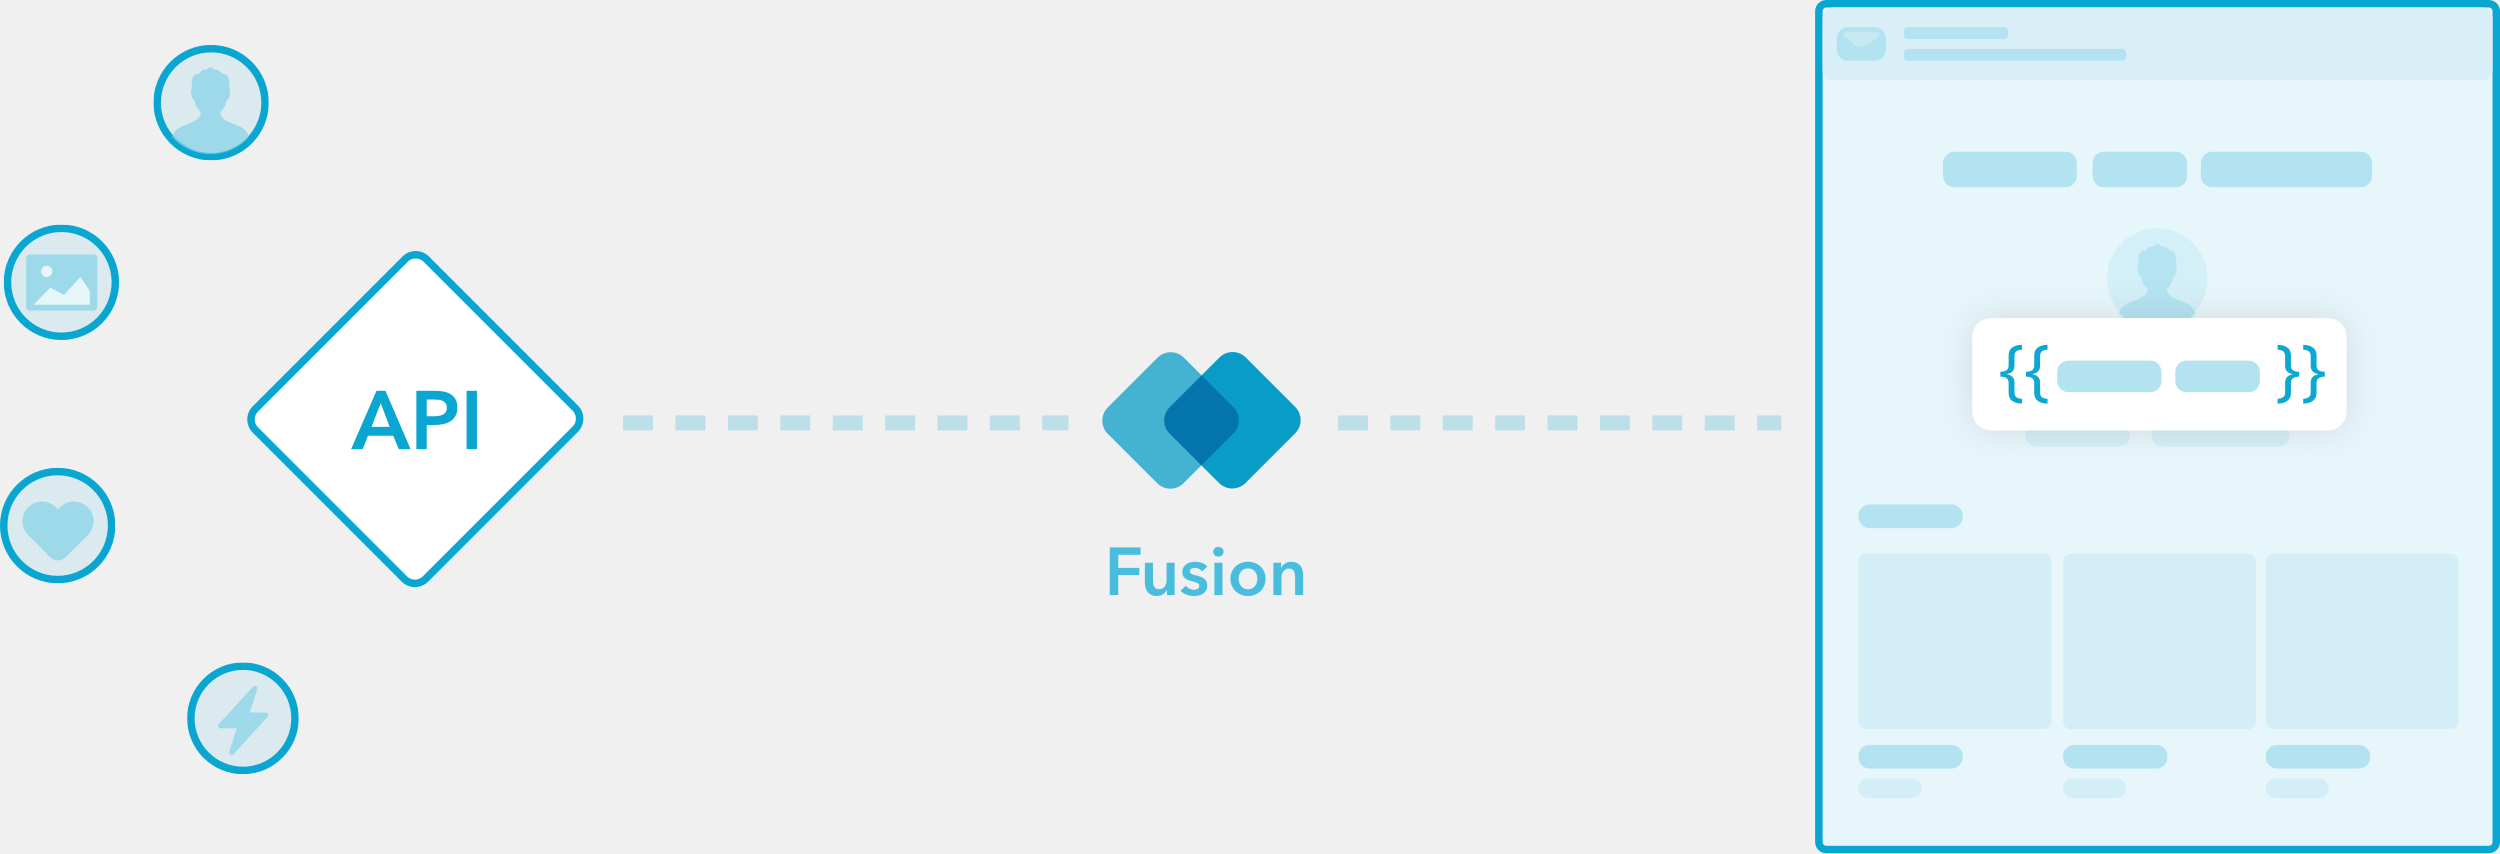
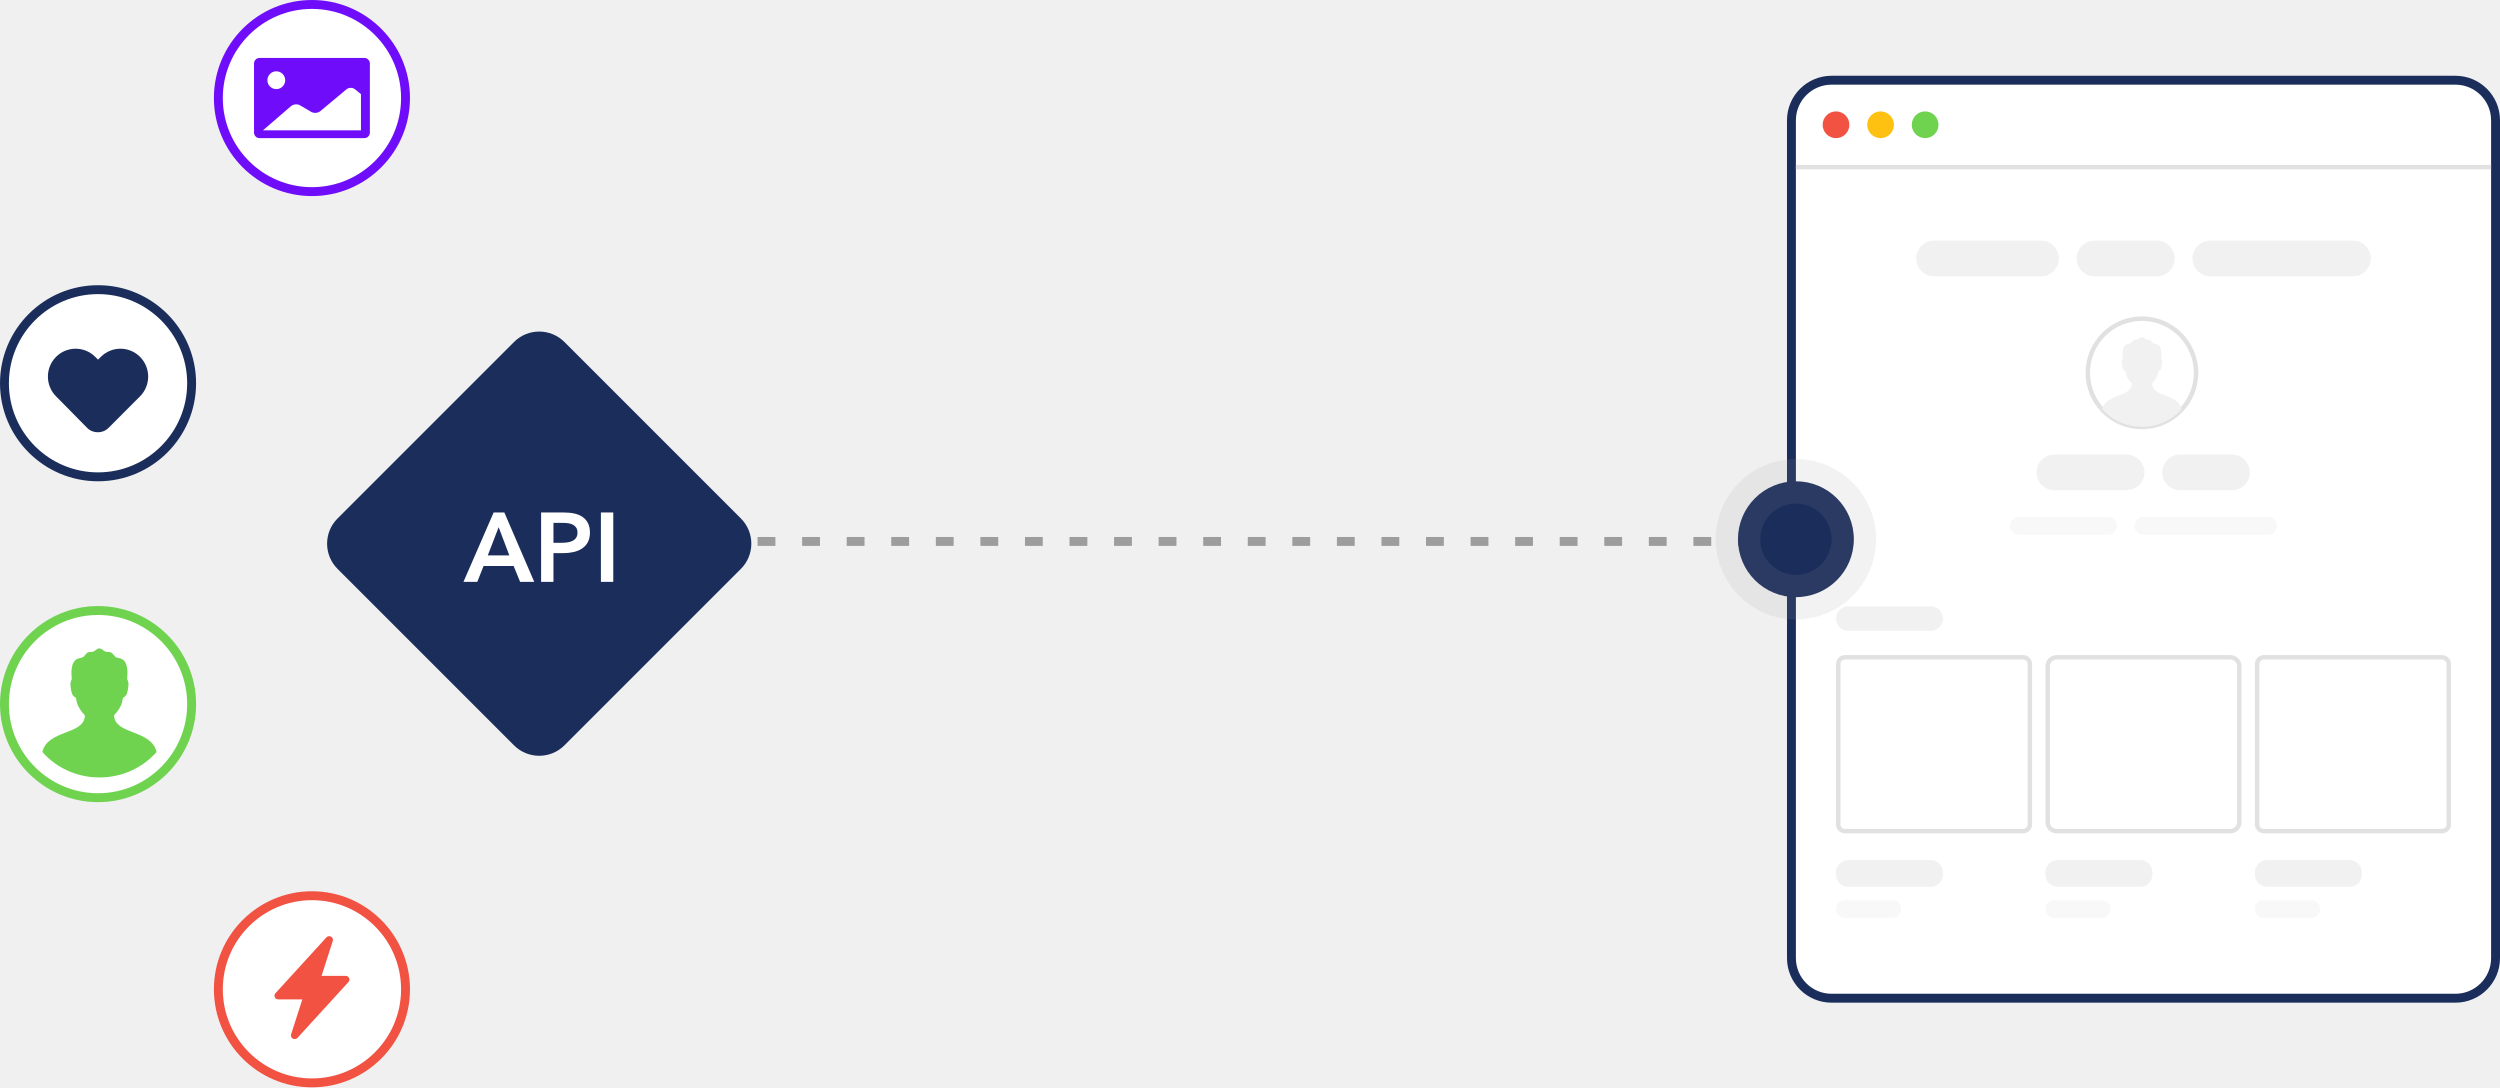
- <svg xmlns="http://www.w3.org/2000/svg" xmlns:xlink="http://www.w3.org/1999/xlink" width="668px" height="228px" viewBox="0 0 668 228" version="1.1">
-   <defs>
-     <rect id="path-1" x="13.833" y="13.682" width="66.277" height="66.578" rx="5" />
-     <mask id="mask-2" maskContentUnits="userSpaceOnUse" maskUnits="objectBoundingBox" x="0" y="0" width="66.277" height="66.578" fill="white">
-       <use xlink:href="#path-1" />
-     </mask>
-     <path d="M13.409,26.855 C6.014,26.855 -3.55271368e-15,20.832 -3.55271368e-15,13.427 C-3.55271368e-15,6.022 6.014,0 13.409,0 C20.805,0 26.819,6.022 26.819,13.427 C26.819,20.832 20.805,26.855 13.409,26.855 L13.409,26.855 Z" id="path-3" />
-     <mask id="mask-4" maskContentUnits="userSpaceOnUse" maskUnits="objectBoundingBox" x="-2" y="-2" width="30.819" height="30.855">
-       <rect x="-2" y="-2" width="30.819" height="30.855" fill="white" />
-       <use xlink:href="#path-3" fill="black" />
-     </mask>
-     <path d="M12.913,25.86 C5.792,25.86 -3.55271368e-15,20.061 -3.55271368e-15,12.93 C-3.55271368e-15,5.799 5.792,0 12.913,0 C20.034,0 25.826,5.799 25.826,12.93 C25.826,20.061 20.034,25.86 12.913,25.86 L12.913,25.86 Z" id="path-5" />
-     <mask id="mask-6" maskContentUnits="userSpaceOnUse" maskUnits="objectBoundingBox" x="-2" y="-2" width="29.826" height="29.86">
-       <rect x="-2" y="-2" width="29.826" height="29.86" fill="white" />
-       <use xlink:href="#path-5" fill="black" />
-     </mask>
-     <path d="M14.409,88.855 C7.014,88.855 1,82.832 1,75.427 C1,68.022 7.014,62 14.409,62 C21.805,62 27.819,68.022 27.819,75.427 C27.819,82.832 21.805,88.855 14.409,88.855 L14.409,88.855 Z" id="path-7" />
-     <mask id="mask-8" maskContentUnits="userSpaceOnUse" maskUnits="objectBoundingBox" x="-2" y="-2" width="30.819" height="30.855">
-       <rect x="-1" y="60" width="30.819" height="30.855" fill="white" />
-       <use xlink:href="#path-7" fill="black" />
-     </mask>
-     <path d="M13.409,153.855 C6.014,153.855 0,147.832 0,140.427 C0,133.022 6.014,127 13.409,127 C20.805,127 26.819,133.022 26.819,140.427 C26.819,147.832 20.805,153.855 13.409,153.855 L13.409,153.855 Z" id="path-9" />
-     <mask id="mask-10" maskContentUnits="userSpaceOnUse" maskUnits="objectBoundingBox" x="-2" y="-2" width="30.819" height="30.855">
-       <rect x="-2" y="125" width="30.819" height="30.855" fill="white" />
-       <use xlink:href="#path-9" fill="black" />
-     </mask>
-     <path d="M0,3.008 C0,1.347 1.342,0 3.005,0 L179.995,0 C181.655,0 183,1.339 183,3.008 L183,224.992 C183,226.653 181.658,228 179.995,228 L3.005,228 C1.345,228 0,226.661 0,224.992 L0,3.008 Z" id="path-11" />
-     <mask id="mask-12" maskContentUnits="userSpaceOnUse" maskUnits="objectBoundingBox" x="0" y="0" width="183" height="228" fill="white">
-       <use xlink:href="#path-11" />
-     </mask>
-     <rect id="path-13" x="42" y="85" width="100" height="30" rx="5" />
-     <filter x="-50%" y="-50%" width="200%" height="200%" filterUnits="objectBoundingBox" id="filter-14">
-       <feOffset dx="0" dy="0" in="SourceAlpha" result="shadowOffsetOuter1" />
-       <feGaussianBlur stdDeviation="5" in="shadowOffsetOuter1" result="shadowBlurOuter1" />
-       <feColorMatrix values="0 0 0 0 0   0 0 0 0 0   0 0 0 0 0  0 0 0 0.1 0" type="matrix" in="shadowBlurOuter1" />
-     </filter>
-   </defs>
-   <g id="Page-2" stroke="none" stroke-width="1" fill="none" fill-rule="evenodd">
-     <g id="Ext-Attributes" transform="translate(-386, -1532)">
-       <g id="fusion-api-diagram" transform="translate(388, 1532)">
-         <path d="M294.531,146.256 L302.757,146.256 L302.757,148.236 L296.799,148.236 L296.799,151.728 L302.415,151.728 L302.415,153.636 L296.799,153.636 L296.799,159 L294.531,159 L294.531,146.256 Z M311.865,159 L309.813,159 L309.813,157.614 L309.777,157.614 C309.585,158.046 309.252,158.427 308.778,158.757 C308.304,159.087 307.743,159.252 307.095,159.252 C306.531,159.252 306.048,159.153 305.646,158.955 C305.244,158.757 304.914,158.496 304.656,158.172 C304.398,157.848 304.209,157.476 304.089,157.056 C303.969,156.636 303.909,156.204 303.909,155.76 L303.909,150.36 L306.069,150.36 L306.069,155.148 C306.069,155.4 306.087,155.664 306.123,155.94 C306.159,156.216 306.237,156.465 306.357,156.687 C306.477,156.909 306.642,157.092 306.852,157.236 C307.062,157.38 307.341,157.452 307.689,157.452 C308.025,157.452 308.322,157.383 308.58,157.245 C308.838,157.107 309.048,156.93 309.21,156.714 C309.372,156.498 309.495,156.249 309.579,155.967 C309.663,155.685 309.705,155.4 309.705,155.112 L309.705,150.36 L311.865,150.36 L311.865,159 Z M319.191,152.664 C318.999,152.412 318.735,152.193 318.399,152.007 C318.063,151.821 317.697,151.728 317.301,151.728 C316.953,151.728 316.635,151.8 316.347,151.944 C316.059,152.088 315.915,152.328 315.915,152.664 C315.915,153 316.074,153.237 316.392,153.375 C316.71,153.513 317.175,153.654 317.787,153.798 C318.111,153.87 318.438,153.966 318.768,154.086 C319.098,154.206 319.398,154.365 319.668,154.563 C319.938,154.761 320.157,155.007 320.325,155.301 C320.493,155.595 320.577,155.952 320.577,156.372 C320.577,156.9 320.478,157.347 320.28,157.713 C320.082,158.079 319.818,158.376 319.488,158.604 C319.158,158.832 318.774,158.997 318.336,159.099 C317.898,159.201 317.445,159.252 316.977,159.252 C316.305,159.252 315.651,159.129 315.015,158.883 C314.379,158.637 313.851,158.286 313.431,157.83 L314.853,156.498 C315.093,156.81 315.405,157.068 315.789,157.272 C316.173,157.476 316.599,157.578 317.067,157.578 C317.223,157.578 317.382,157.56 317.544,157.524 C317.706,157.488 317.856,157.431 317.994,157.353 C318.132,157.275 318.243,157.17 318.327,157.038 C318.411,156.906 318.453,156.744 318.453,156.552 C318.453,156.192 318.288,155.934 317.958,155.778 C317.628,155.622 317.133,155.466 316.473,155.31 C316.149,155.238 315.834,155.145 315.528,155.031 C315.222,154.917 314.949,154.767 314.709,154.581 C314.469,154.395 314.277,154.164 314.133,153.888 C313.989,153.612 313.917,153.27 313.917,152.862 C313.917,152.382 314.016,151.968 314.214,151.62 C314.412,151.272 314.673,150.987 314.997,150.765 C315.321,150.543 315.687,150.378 316.095,150.27 C316.503,150.162 316.923,150.108 317.355,150.108 C317.979,150.108 318.588,150.216 319.182,150.432 C319.776,150.648 320.247,150.978 320.595,151.422 L319.191,152.664 Z M322.485,150.36 L324.645,150.36 L324.645,159 L322.485,159 L322.485,150.36 Z M322.179,147.426 C322.179,147.078 322.308,146.775 322.566,146.517 C322.824,146.259 323.151,146.13 323.547,146.13 C323.943,146.13 324.276,146.253 324.546,146.499 C324.816,146.745 324.951,147.054 324.951,147.426 C324.951,147.798 324.816,148.107 324.546,148.353 C324.276,148.599 323.943,148.722 323.547,148.722 C323.151,148.722 322.824,148.593 322.566,148.335 C322.308,148.077 322.179,147.774 322.179,147.426 Z M326.769,154.644 C326.769,153.96 326.892,153.339 327.138,152.781 C327.384,152.223 327.717,151.746 328.137,151.35 C328.557,150.954 329.055,150.648 329.631,150.432 C330.207,150.216 330.819,150.108 331.467,150.108 C332.115,150.108 332.727,150.216 333.303,150.432 C333.879,150.648 334.377,150.954 334.797,151.35 C335.217,151.746 335.55,152.223 335.796,152.781 C336.042,153.339 336.165,153.96 336.165,154.644 C336.165,155.328 336.042,155.952 335.796,156.516 C335.55,157.08 335.217,157.563 334.797,157.965 C334.377,158.367 333.879,158.682 333.303,158.91 C332.727,159.138 332.115,159.252 331.467,159.252 C330.819,159.252 330.207,159.138 329.631,158.91 C329.055,158.682 328.557,158.367 328.137,157.965 C327.717,157.563 327.384,157.08 327.138,156.516 C326.892,155.952 326.769,155.328 326.769,154.644 Z M328.965,154.644 C328.965,154.98 329.016,155.316 329.118,155.652 C329.22,155.988 329.373,156.288 329.577,156.552 C329.781,156.816 330.039,157.032 330.351,157.2 C330.663,157.368 331.035,157.452 331.467,157.452 C331.899,157.452 332.271,157.368 332.583,157.2 C332.895,157.032 333.153,156.816 333.357,156.552 C333.561,156.288 333.714,155.988 333.816,155.652 C333.918,155.316 333.969,154.98 333.969,154.644 C333.969,154.308 333.918,153.975 333.816,153.645 C333.714,153.315 333.561,153.018 333.357,152.754 C333.153,152.49 332.895,152.277 332.583,152.115 C332.271,151.953 331.899,151.872 331.467,151.872 C331.035,151.872 330.663,151.953 330.351,152.115 C330.039,152.277 329.781,152.49 329.577,152.754 C329.373,153.018 329.22,153.315 329.118,153.645 C329.016,153.975 328.965,154.308 328.965,154.644 Z M338.253,150.36 L340.305,150.36 L340.305,151.746 L340.341,151.746 C340.533,151.314 340.866,150.933 341.34,150.603 C341.814,150.273 342.375,150.108 343.023,150.108 C343.587,150.108 344.07,150.207 344.472,150.405 C344.874,150.603 345.204,150.864 345.462,151.188 C345.72,151.512 345.909,151.884 346.029,152.304 C346.149,152.724 346.209,153.156 346.209,153.6 L346.209,159 L344.049,159 L344.049,154.212 C344.049,153.96 344.031,153.696 343.995,153.42 C343.959,153.144 343.881,152.895 343.761,152.673 C343.641,152.451 343.476,152.268 343.266,152.124 C343.056,151.98 342.777,151.908 342.429,151.908 C342.081,151.908 341.781,151.977 341.529,152.115 C341.277,152.253 341.07,152.43 340.908,152.646 C340.746,152.862 340.623,153.111 340.539,153.393 C340.455,153.675 340.413,153.96 340.413,154.248 L340.413,159 L338.253,159 L338.253,150.36 Z" id="Fusion" fill="#48BDDE" />
-         <path d="M166.5,113 L281.5,113" id="Line" stroke="#0CA7D2" stroke-width="4" stroke-linecap="square" stroke-dasharray="4,10" opacity="0.23" />
-         <path d="M357.5,113 L472,113" id="Line" stroke="#0CA7D2" stroke-width="4" stroke-linecap="square" stroke-dasharray="4,10" opacity="0.23" />
-         <g id="Group-15" transform="translate(62, 65)">
-           <use id="Rectangle-27" stroke="#0AA6D2" mask="url(#mask-2)" stroke-width="4" fill="#FFFFFF" transform="translate(46.97123, 46.97123) rotate(-315) translate(-46.97123, -46.97123) " xlink:href="#path-1" />
-           <path d="M36.6,39.424 L38.998,39.424 L45.708,55 L42.54,55 L41.088,51.436 L34.334,51.436 L32.926,55 L29.824,55 L36.6,39.424 Z M40.12,49.06 L37.722,42.724 L35.28,49.06 L40.12,49.06 Z M47.248,39.424 L52.33,39.424 C53.225,39.424 54.031,39.505 54.75,39.666 C55.469,39.827 56.085,40.091 56.598,40.458 C57.111,40.825 57.507,41.294 57.786,41.866 C58.065,42.438 58.204,43.127 58.204,43.934 C58.204,44.799 58.043,45.525 57.72,46.112 C57.397,46.699 56.961,47.172 56.411,47.531 C55.861,47.89 55.219,48.151 54.486,48.312 C53.753,48.473 52.975,48.554 52.154,48.554 L50.02,48.554 L50.02,55 L47.248,55 L47.248,39.424 Z M51.956,46.222 C52.411,46.222 52.843,46.189 53.254,46.123 C53.665,46.057 54.031,45.94 54.354,45.771 C54.677,45.602 54.933,45.371 55.124,45.078 C55.315,44.785 55.41,44.403 55.41,43.934 C55.41,43.479 55.315,43.109 55.124,42.823 C54.933,42.537 54.68,42.313 54.365,42.152 C54.05,41.991 53.69,41.884 53.287,41.833 C52.884,41.782 52.469,41.756 52.044,41.756 L50.02,41.756 L50.02,46.222 L51.956,46.222 Z M60.668,39.424 L63.44,39.424 L63.44,55 L60.668,55 L60.668,39.424 Z" id="API" fill="#0AA6D2" />
-         </g>
-         <g id="Page-1" transform="translate(41, 14)">
-           <g id="Fill-1">
-             <use fill-opacity="0.201" fill="#84D2E8" fill-rule="evenodd" xlink:href="#path-3" />
-             <use stroke="#0AA6D2" mask="url(#mask-4)" stroke-width="4" xlink:href="#path-3" />
-           </g>
-           <path d="M15.874,16.001 C16.607,15.27 17.115,14.371 17.267,13.84 C17.366,13.501 17.436,13.137 17.479,12.866 C17.79,12.725 18.03,12.481 18.161,12.175 C18.346,11.731 18.447,10.78 18.448,10.74 C18.527,9.985 18.249,9.552 18.223,9.529 C18.547,6.472 17.519,5.868 16.836,5.761 C16.593,5.722 16.225,5.635 16.061,5.461 C15.679,5.06 15.508,4.612 14.847,4.647 C14.602,4.661 14.271,4.588 14.083,4.437 C13.83,4.235 13.481,4 13.222,4 C12.967,4 12.647,4.226 12.413,4.424 C12.231,4.581 11.907,4.66 11.662,4.645 C11,4.609 10.83,5.058 10.448,5.46 C10.283,5.634 9.914,5.72 9.673,5.759 C8.989,5.867 7.962,6.471 8.285,9.527 C8.258,9.553 7.983,9.99 8.06,10.738 C8.064,10.778 8.163,11.731 8.348,12.174 C8.477,12.48 8.719,12.723 9.029,12.864 C9.073,13.137 9.145,13.499 9.242,13.838 C9.399,14.383 9.911,15.3 10.654,16.035 L10.64,16.035 C10.552,19.602 3.945,18.525 3,22.596 C5.459,25.388 9.143,27.169 13.256,27.169 C17.37,27.169 21.055,25.388 23.509,22.598 C22.571,18.517 15.978,19.559 15.874,16.001 L15.874,16.001 Z" id="Fill-2" fill-opacity="0.696" fill="#84D2E8" />
-         </g>
-         <g id="Page-1" transform="translate(50, 179)">
-           <g id="Fill-1">
-             <use fill-opacity="0.201" fill="#84D2E8" fill-rule="evenodd" xlink:href="#path-5" />
-             <use stroke="#0AA6D2" mask="url(#mask-6)" stroke-width="4" xlink:href="#path-5" />
-           </g>
-         </g>
-         <path d="M69.559,191.489 C69.947,191.064 69.639,190.389 69.058,190.389 L64.724,190.389 L66.738,184.122 C66.956,183.444 66.078,182.955 65.595,183.484 L56.441,193.511 C56.053,193.936 56.361,194.611 56.942,194.611 L61.273,194.611 L59.262,200.878 C59.044,201.556 59.922,202.045 60.405,201.516 L69.559,191.489 Z" id="Shape" fill-opacity="0.704" fill="#84D2E8" />
-         <g id="Fill-1">
-           <use fill-opacity="0.201" fill="#84D2E8" fill-rule="evenodd" xlink:href="#path-7" />
-           <use stroke="#0AA6D2" mask="url(#mask-8)" stroke-width="4" xlink:href="#path-7" />
-         </g>
-         <g id="Fill-1">
-           <use fill-opacity="0.201" fill="#84D2E8" fill-rule="evenodd" xlink:href="#path-9" />
-           <use stroke="#0AA6D2" mask="url(#mask-10)" stroke-width="4" xlink:href="#path-9" />
-         </g>
-         <g id="Group-24" transform="translate(483, 0)">
-           <g id="Group">
-             <use id="Rectangle" stroke="#0AA6D2" mask="url(#mask-12)" stroke-width="4" fill="#E7F6FB" xlink:href="#path-11" />
-             <rect id="Rectangle" fill="#D3EEF7" x="11.569" y="147.963" width="51.534" height="46.864" rx="2" />
-             <rect id="Rectangle" fill="#D3EEF7" x="66.259" y="147.963" width="51.534" height="46.864" rx="2" />
-             <rect id="Rectangle" fill="#D3EEF7" x="120.422" y="147.963" width="51.534" height="46.864" rx="2" />
-             <rect id="Rectangle-16" fill="#D8EFF7" x="2" y="2" width="179" height="19.483" rx="3" />
-           </g>
-           <g id="Page-1" transform="translate(78, 61)" fill="#84D2E8">
-             <path d="M13.409,26.855 C6.014,26.855 -3.55271368e-15,20.832 -3.55271368e-15,13.427 C-3.55271368e-15,6.022 6.014,0 13.409,0 C20.805,0 26.819,6.022 26.819,13.427 C26.819,20.832 20.805,26.855 13.409,26.855 L13.409,26.855 Z" id="Fill-1" fill-opacity="0.201" />
-             <path d="M16.029,16.213 C16.762,15.483 17.271,14.583 17.422,14.053 C17.521,13.713 17.591,13.35 17.634,13.078 C17.946,12.937 18.185,12.694 18.316,12.388 C18.501,11.944 18.602,10.992 18.604,10.952 C18.682,10.197 18.404,9.764 18.378,9.741 C18.702,6.685 17.675,6.081 16.991,5.973 C16.748,5.935 16.38,5.848 16.216,5.674 C15.834,5.272 15.663,4.825 15.002,4.86 C14.757,4.873 14.426,4.8 14.238,4.649 C13.986,4.447 13.636,4.212 13.377,4.212 C13.123,4.212 12.802,4.439 12.568,4.637 C12.386,4.794 12.062,4.872 11.817,4.858 C11.156,4.821 10.985,5.27 10.603,5.672 C10.438,5.846 10.069,5.933 9.828,5.971 C9.144,6.079 8.117,6.683 8.441,9.74 C8.413,9.766 8.139,10.202 8.215,10.951 C8.219,10.991 8.318,11.944 8.503,12.386 C8.632,12.692 8.874,12.936 9.185,13.076 C9.228,13.35 9.3,13.712 9.397,14.051 C9.554,14.596 10.066,15.512 10.81,16.248 L10.795,16.248 C10.708,19.815 4.1,18.738 3.155,22.809 C5.614,25.601 9.298,27.381 13.411,27.381 C17.525,27.381 21.21,25.601 23.664,22.811 C22.726,18.729 16.133,19.771 16.029,16.213 L16.029,16.213 Z" id="Fill-2" fill-opacity="0.401" />
-           </g>
-           <rect id="Rectangle-14" fill="#B3E2F1" x="34.181" y="40.545" width="35.759" height="9.478" rx="3" />
-           <rect id="Rectangle-14" fill="#D3EEF7" x="56.267" y="113.051" width="27.871" height="6.319" rx="3" />
-           <rect id="Rectangle-14" fill="#B3E2F1" x="74.147" y="40.545" width="25.241" height="9.478" rx="3" />
-           <rect id="Rectangle-14" fill="#B3E2F1" x="103.069" y="40.545" width="45.75" height="9.478" rx="3" />
-           <rect id="Rectangle-14" fill="#D3EEF7" x="89.922" y="113.051" width="36.81" height="6.319" rx="3" />
-           <g id="Rectangle-26">
-             <use fill="black" fill-opacity="1" filter="url(#filter-14)" xlink:href="#path-13" />
-             <use fill="#FFFFFF" fill-rule="evenodd" xlink:href="#path-13" />
-           </g>
-           <rect id="Rectangle-14" fill="#B3E2F1" x="64.681" y="96.36" width="27.871" height="8.425" rx="3" />
-           <rect id="Rectangle-14" fill="#B3E2F1" x="96.233" y="96.36" width="22.612" height="8.425" rx="3" />
-           <rect id="Rectangle-14" fill="#B3E2F1" x="11.569" y="134.799" width="27.871" height="6.319" rx="3" />
-           <rect id="Rectangle-14" fill="#B3E2F1" x="11.569" y="199.039" width="27.871" height="6.319" rx="3" />
-           <rect id="Rectangle-14" fill="#B3E2F1" x="66.259" y="199.039" width="27.871" height="6.319" rx="3" />
-           <rect id="Rectangle-14" fill="#B3E2F1" x="120.422" y="199.039" width="27.871" height="6.319" rx="3" />
-           <rect id="Rectangle-14" fill="#D3EEF7" x="11.569" y="207.991" width="16.828" height="5.266" rx="2.633" />
-           <rect id="Rectangle-14" fill="#D3EEF7" x="66.259" y="207.991" width="16.828" height="5.266" rx="2.633" />
-           <rect id="Rectangle-14" fill="#D3EEF7" x="120.422" y="207.991" width="16.828" height="5.266" rx="2.633" />
-           <rect id="Rectangle-14" fill="#B3E2F1" x="23.664" y="7.266" width="27.871" height="3.159" rx="1" />
-           <rect id="Rectangle-14" fill="#B3E2F1" x="23.664" y="13.058" width="59.422" height="3.159" rx="1" />
-           <rect id="Rectangle-25" fill="#B3E2F1" x="5.784" y="7.266" width="13.147" height="8.952" rx="3" />
-           <path d="M8.148,10.036 C7.086,9.185 7.324,8.495 8.677,8.495 L16.038,8.495 C17.393,8.495 17.638,9.178 16.567,10.036 L14.282,11.867 C13.219,12.718 11.505,12.725 10.434,11.867 L8.148,10.036 Z" id="Rectangle-25" fill="#D7EFF7" opacity="0.569" />
-           <text id="{{" font-family="AvenirNext-DemiBold, Avenir Next" font-size="18" font-weight="500" fill="#0CA7D2">
-             <tspan x="49" y="105">{{</tspan>
-           </text>
-           <text id="}}" font-family="AvenirNext-DemiBold, Avenir Next" font-size="18" font-weight="500" fill="#0CA7D2">
-             <tspan x="123" y="105">}}</tspan>
-           </text>
-         </g>
-         <g id="Group-28" transform="translate(290, 92)">
-           <rect id="Rectangle-27" fill="#48BDDE" style="mix-blend-mode: multiply;" transform="translate(20.76543, 20.34483) rotate(-315) translate(-20.76543, -20.34483) " x="6.444" y="5.959" width="28.642" height="28.772" rx="5" />
-           <rect id="Rectangle-27" fill="#0AA6D2" style="mix-blend-mode: multiply;" transform="translate(37.29888, 20.29888) rotate(-315) translate(-37.29888, -20.29888) " x="22.978" y="5.913" width="28.642" height="28.772" rx="5" />
-         </g>
-         <rect id="Rectangle-28" fill-opacity="0.702" fill="#84D2E8" x="5" y="68" width="19" height="15" rx="1" />
-         <polygon id="Rectangle-28" fill="#E7F6FB" points="11.448 76.821 15.125 78.821 19.49 74 22 77.821 22 81.427 7 81.427" />
-         <rect id="Rectangle-29" fill="#E7F6FB" x="9" y="71" width="3" height="3" rx="1.5" />
-         <path d="M11.446,148.924 C12.002,149.48 12.733,149.749 13.461,149.74 C14.19,149.75 14.921,149.48 15.477,148.924 L21.46,142.972 C23.513,140.919 23.513,137.591 21.46,135.539 C19.409,133.487 16.081,133.487 14.029,135.539 L13.497,136.063 L12.971,135.539 C10.919,133.487 7.591,133.487 5.54,135.539 C3.487,137.591 3.487,140.918 5.54,142.971 L11.446,148.924 Z" id="Page-1" fill-opacity="0.696" fill="#84D2E8" />
+ <svg xmlns="http://www.w3.org/2000/svg" width="561" height="244" viewBox="0 0 561 244">
+   <g fill="none" fill-rule="evenodd" transform="translate(2 2)">
+     <line x1="148" x2="401" y1="119.5" y2="119.5" stroke="#9D9D9D" stroke-dasharray="4 6" stroke-width="2" />
+     <g transform="translate(68 69)">
+       <path fill="#1B2E5B" d="M15,22.998 C15,18.581 18.583,15 22.998,15 L79.002,15 C83.419,15 87,18.583 87,22.998 L87,79.002 C87,83.419 83.417,87 79.002,87 L22.998,87 C18.581,87 15,83.417 15,79.002 L15,22.998 Z" transform="rotate(45 51 51)" />
+       <path fill="#FFF" d="M40.776,44 L43.174,44 L49.884,59.576 L46.716,59.576 L45.264,56.012 L38.51,56.012 L37.102,59.576 L34,59.576 L40.776,44 Z M44.296,53.636 L41.898,47.3 L39.456,53.636 L44.296,53.636 Z M51.424,44 L56.506,44 C57.401,44 58.207,44.081 58.926,44.242 C59.645,44.403 60.261,44.667 60.774,45.034 C61.287,45.401 61.683,45.87 61.962,46.442 C62.241,47.014 62.38,47.703 62.38,48.51 C62.38,49.375 62.219,50.101 61.896,50.688 C61.573,51.275 61.137,51.748 60.587,52.107 C60.037,52.466 59.395,52.727 58.662,52.888 C57.929,53.049 57.151,53.13 56.33,53.13 L54.196,53.13 L54.196,59.576 L51.424,59.576 L51.424,44 Z M56.132,50.798 C56.587,50.798 57.019,50.765 57.43,50.699 C57.841,50.633 58.207,50.516 58.53,50.347 C58.853,50.178 59.109,49.947 59.3,49.654 C59.491,49.361 59.586,48.979 59.586,48.51 C59.586,48.055 59.491,47.685 59.3,47.399 C59.109,47.113 58.856,46.889 58.541,46.728 C58.226,46.567 57.866,46.46 57.463,46.409 C57.06,46.358 56.645,46.332 56.22,46.332 L54.196,46.332 L54.196,50.798 L56.132,50.798 Z M64.844,44 L67.616,44 L67.616,59.576 L64.844,59.576 L64.844,44 Z" />
+     </g>
+     <g transform="translate(0 136)">
+       <path fill="#FFF" stroke="#6FD350" stroke-width="2" d="M20,-1 C25.791,-1 31.041,1.354 34.843,5.157 C38.646,8.959 41,14.209 41,20 C41,25.791 38.646,31.041 34.843,34.843 C31.041,38.646 25.791,41 20,41 C14.209,41 8.959,38.646 5.157,34.843 C1.354,31.041 -1,25.791 -1,20 C-1,14.209 1.354,8.959 5.157,5.157 C8.959,1.354 14.209,-1 20,-1 Z" />
+       <path fill="#6FD350" d="M23.593,22.501 C24.509,21.588 25.144,20.463 25.334,19.8 C25.457,19.376 25.544,18.922 25.599,18.582 C25.988,18.406 26.287,18.102 26.451,17.719 C26.682,17.164 26.808,15.975 26.81,15.925 C26.909,14.981 26.561,14.44 26.529,14.411 C26.934,10.59 25.649,9.835 24.794,9.701 C24.491,9.653 24.032,9.544 23.826,9.327 C23.348,8.824 23.135,8.265 22.308,8.309 C22.002,8.326 21.589,8.235 21.353,8.046 C21.038,7.793 20.601,7.5 20.277,7.5 C19.959,7.5 19.559,7.783 19.267,8.031 C19.038,8.227 18.634,8.325 18.328,8.307 C17.5,8.261 17.287,8.822 16.81,9.324 C16.604,9.542 16.143,9.651 15.841,9.698 C14.987,9.833 13.702,10.588 14.107,14.409 C14.072,14.442 13.729,14.987 13.825,15.923 C13.83,15.973 13.953,17.164 14.184,17.717 C14.347,18.099 14.648,18.404 15.037,18.58 C15.091,18.922 15.181,19.374 15.302,19.798 C15.498,20.479 16.138,21.625 17.068,22.544 L17.05,22.544 C16.941,27.003 8.681,25.656 7.5,30.745 C10.574,34.236 15.178,36.461 20.32,36.461 C25.462,36.461 30.069,34.236 33.136,30.748 C31.963,25.646 23.723,26.949 23.593,22.501 L23.593,22.501 Z" />
+     </g>
+     <g transform="translate(48 200)">
+       <path fill="#FFF" stroke="#F15242" stroke-width="2" d="M20,-1 C25.791,-1 31.041,1.354 34.843,5.157 C38.646,8.959 41,14.209 41,20 C41,25.791 38.646,31.041 34.843,34.843 C31.041,38.646 25.791,41 20,41 C14.209,41 8.959,38.646 5.157,34.843 C1.354,31.041 -1,25.791 -1,20 C-1,14.209 1.354,8.959 5.157,5.157 C8.959,1.354 14.209,-1 20,-1 Z" />
+       <path fill="#F15242" fill-rule="nonzero" d="M28.199,18.361 C28.684,17.829 28.299,16.986 27.572,16.986 L22.155,16.986 L24.673,9.152 C24.945,8.305 23.847,7.693 23.243,8.355 L11.801,20.889 C11.316,21.421 11.701,22.264 12.428,22.264 L17.842,22.264 L15.327,30.098 C15.055,30.945 16.153,31.557 16.757,30.895 L28.199,18.361 Z" />
+     </g>
+     <g transform="translate(48)">
+       <path fill="#FFF" stroke="#6F0DFB" stroke-width="2" d="M20,-1 C25.791,-1 31.041,1.354 34.843,5.157 C38.646,8.959 41,14.209 41,20 C41,25.791 38.646,31.041 34.843,34.843 C31.041,38.646 25.791,41 20,41 C14.209,41 8.959,38.646 5.157,34.843 C1.354,31.041 -1,25.791 -1,20 C-1,14.209 1.354,8.959 5.157,5.157 C8.959,1.354 14.209,-1 20,-1 Z" />
+       <g transform="translate(7 11)">
+         <rect width="26" height="18" fill="#6F0DFB" rx="1.25" />
+         <path fill="#FFF" d="M8.302,10.817 C8.825,10.366 9.732,10.283 10.332,10.636 L12.834,12.106 C13.432,12.457 14.346,12.384 14.87,11.946 L20.74,7.046 C21.267,6.606 22.128,6.603 22.659,7.034 L24,8.125 L24,16.25 L2,16.25 L8.302,10.817 Z" />
+         <rect width="4" height="4" x="3" y="3" fill="#FFF" rx="2" />
      </g>
    </g>
+     <g transform="translate(0 64)">
+       <path fill="#FFF" stroke="#1B2E5B" stroke-width="2" d="M20,-1 C25.791,-1 31.041,1.354 34.843,5.157 C38.646,8.959 41,14.209 41,20 C41,25.791 38.646,31.041 34.843,34.843 C31.041,38.646 25.791,41 20,41 C14.209,41 8.959,38.646 5.157,34.843 C1.354,31.041 -1,25.791 -1,20 C-1,14.209 1.354,8.959 5.157,5.157 C8.959,1.354 14.209,-1 20,-1 Z" />
+       <path fill="#1B2E5B" d="M17.568,30.029 C18.226,30.691 19.091,31.011 19.954,31 C20.817,31.012 21.682,30.691 22.342,30.029 L29.427,22.938 C31.858,20.492 31.858,16.528 29.427,14.083 C26.997,11.639 23.056,11.639 20.627,14.083 L19.996,14.707 L19.373,14.083 C16.944,11.639 13.003,11.639 10.573,14.083 C8.142,16.528 8.142,20.491 10.573,22.936 L17.568,30.029 Z" />
+     </g>
+     <g transform="translate(401 17)">
+       <path fill="#FFF" stroke="#1B2E5B" stroke-width="2" d="M147.995,-1 C150.481,-1 152.732,0.007 154.361,1.635 C155.992,3.264 157,5.514 157,7.997 L157,7.997 L157,196.003 C157,198.487 155.991,200.736 154.362,202.364 C152.731,203.993 150.48,205 147.995,205 L147.995,205 L8.005,205 C5.519,205 3.268,203.993 1.639,202.365 C0.008,200.736 -1,198.486 -1,196.003 L-1,196.003 L-1,7.997 C-1,5.513 0.009,3.264 1.638,1.636 C3.269,0.007 5.52,-1 8.005,-1 L8.005,-1 Z" />
+       <rect width="156" height="1" y="18" fill="#E1E1E1" />
+       <path fill="#FFF" stroke="#E1E1E1" d="M50.995,128.5 C51.411,128.5 51.788,128.667 52.061,128.939 C52.332,129.209 52.5,129.583 52.5,129.997 L52.5,129.997 L52.5,166.003 C52.5,166.416 52.332,166.79 52.06,167.06 C51.787,167.332 51.411,167.5 50.995,167.5 L50.995,167.5 L11.005,167.5 C10.589,167.5 10.212,167.333 9.939,167.061 C9.668,166.791 9.5,166.417 9.5,166.003 L9.5,166.003 L9.5,129.997 C9.5,129.584 9.668,129.21 9.94,128.94 C10.213,128.668 10.589,128.5 11.005,128.5 L11.005,128.5 Z" />
+       <rect width="43" height="39" x="56.5" y="128.5" fill="#FFF" stroke="#E1E1E1" rx="2" />
+       <path fill="#FFF" stroke="#E1E1E1" d="M144.995,128.5 C145.411,128.5 145.788,128.667 146.061,128.939 C146.332,129.209 146.5,129.583 146.5,129.997 L146.5,129.997 L146.5,166.003 C146.5,166.416 146.332,166.79 146.06,167.06 C145.787,167.332 145.411,167.5 144.995,167.5 L144.995,167.5 L105.005,167.5 C104.589,167.5 104.212,167.333 103.939,167.061 C103.668,166.791 103.5,166.417 103.5,166.003 L103.5,166.003 L103.5,129.997 C103.5,129.584 103.668,129.21 103.94,128.94 C104.213,128.668 104.589,128.5 105.005,128.5 L105.005,128.5 Z" />
+       <g transform="translate(66 53)">
+         <path fill="#FFF" stroke="#E1E1E1" d="M11.651,-0.5 C15.001,-0.5 18.039,0.863 20.239,3.065 C22.439,5.267 23.802,8.307 23.802,11.661 C23.802,15.014 22.439,18.054 20.239,20.256 C18.039,22.458 15.001,23.821 11.651,23.821 C8.3,23.821 5.262,22.458 3.062,20.256 C0.862,18.054 -0.5,15.014 -0.5,11.661 C-0.5,8.307 0.862,5.267 3.062,3.065 C5.262,0.863 8.3,-0.5 11.651,-0.5 Z" />
+         <path fill="#F1F1F1" d="M13.927,14.08 C14.564,13.446 15.006,12.664 15.137,12.204 C15.223,11.909 15.284,11.593 15.322,11.357 C15.592,11.235 15.8,11.024 15.914,10.758 C16.075,10.372 16.162,9.546 16.164,9.511 C16.232,8.856 15.991,8.479 15.968,8.46 C16.25,5.805 15.357,5.281 14.762,5.187 C14.551,5.154 14.232,5.078 14.089,4.927 C13.757,4.578 13.609,4.19 13.034,4.22 C12.822,4.232 12.534,4.169 12.371,4.038 C12.151,3.862 11.848,3.658 11.622,3.658 C11.402,3.658 11.123,3.855 10.92,4.027 C10.762,4.163 10.48,4.231 10.267,4.219 C9.692,4.187 9.544,4.577 9.213,4.926 C9.07,5.077 8.749,5.152 8.539,5.186 C7.945,5.279 7.053,5.804 7.334,8.458 C7.31,8.481 7.071,8.86 7.138,9.51 C7.141,9.545 7.227,10.372 7.388,10.756 C7.5,11.022 7.71,11.234 7.98,11.356 C8.018,11.593 8.08,11.907 8.164,12.202 C8.301,12.675 8.746,13.471 9.392,14.11 L9.379,14.11 C9.303,17.207 3.562,16.272 2.741,19.808 C4.878,22.232 8.079,23.778 11.652,23.778 C15.226,23.778 18.429,22.232 20.56,19.809 C19.745,16.265 14.018,17.17 13.927,14.08 L13.927,14.08 Z" />
+       </g>
+       <g fill="#F1F1F1" transform="translate(27 35)">
+         <rect width="32" height="8" rx="4" />
+         <rect width="22" height="8" x="36" rx="4" />
+         <rect width="40" height="8" x="62" rx="4" />
+       </g>
+       <g fill="#F1F1F1" opacity=".5" transform="translate(48 97)">
+         <rect width="24" height="4" rx="2" />
+         <rect width="32" height="4" x="28" rx="2" />
+       </g>
+       <g fill="#F1F1F1" transform="translate(54 83)">
+         <rect width="24.216" height="8" rx="4" />
+         <rect width="19.647" height="8" x="28.216" rx="4" />
+       </g>
+       <rect width="24" height="5.487" x="9" y="117.062" fill="#F1F1F1" rx="2.744" />
+       <rect width="24" height="6" x="9" y="174" fill="#F1F1F1" rx="2.744" />
+       <rect width="24" height="6" x="56" y="174" fill="#F1F1F1" rx="2.744" />
+       <rect width="24" height="6" x="103" y="174" fill="#F1F1F1" rx="2.744" />
+       <rect width="14.621" height="4" x="9" y="183" fill="#F1F1F1" opacity=".5" rx="2" />
+       <rect width="14.621" height="4" x="56" y="183" fill="#F1F1F1" opacity=".5" rx="2" />
+       <rect width="14.621" height="4" x="103" y="183" fill="#F1F1F1" opacity=".5" rx="2" />
+       <circle cx="9" cy="9" r="3" fill="#F15242" />
+       <circle cx="19" cy="9" r="3" fill="#FFC111" />
+       <circle cx="29" cy="9" r="3" fill="#6FD350" />
+     </g>
+     <circle cx="401" cy="119" r="13" fill="#1B2E5B" stroke="#979797" stroke-opacity=".124" stroke-width="10" />
  </g>
</svg>
